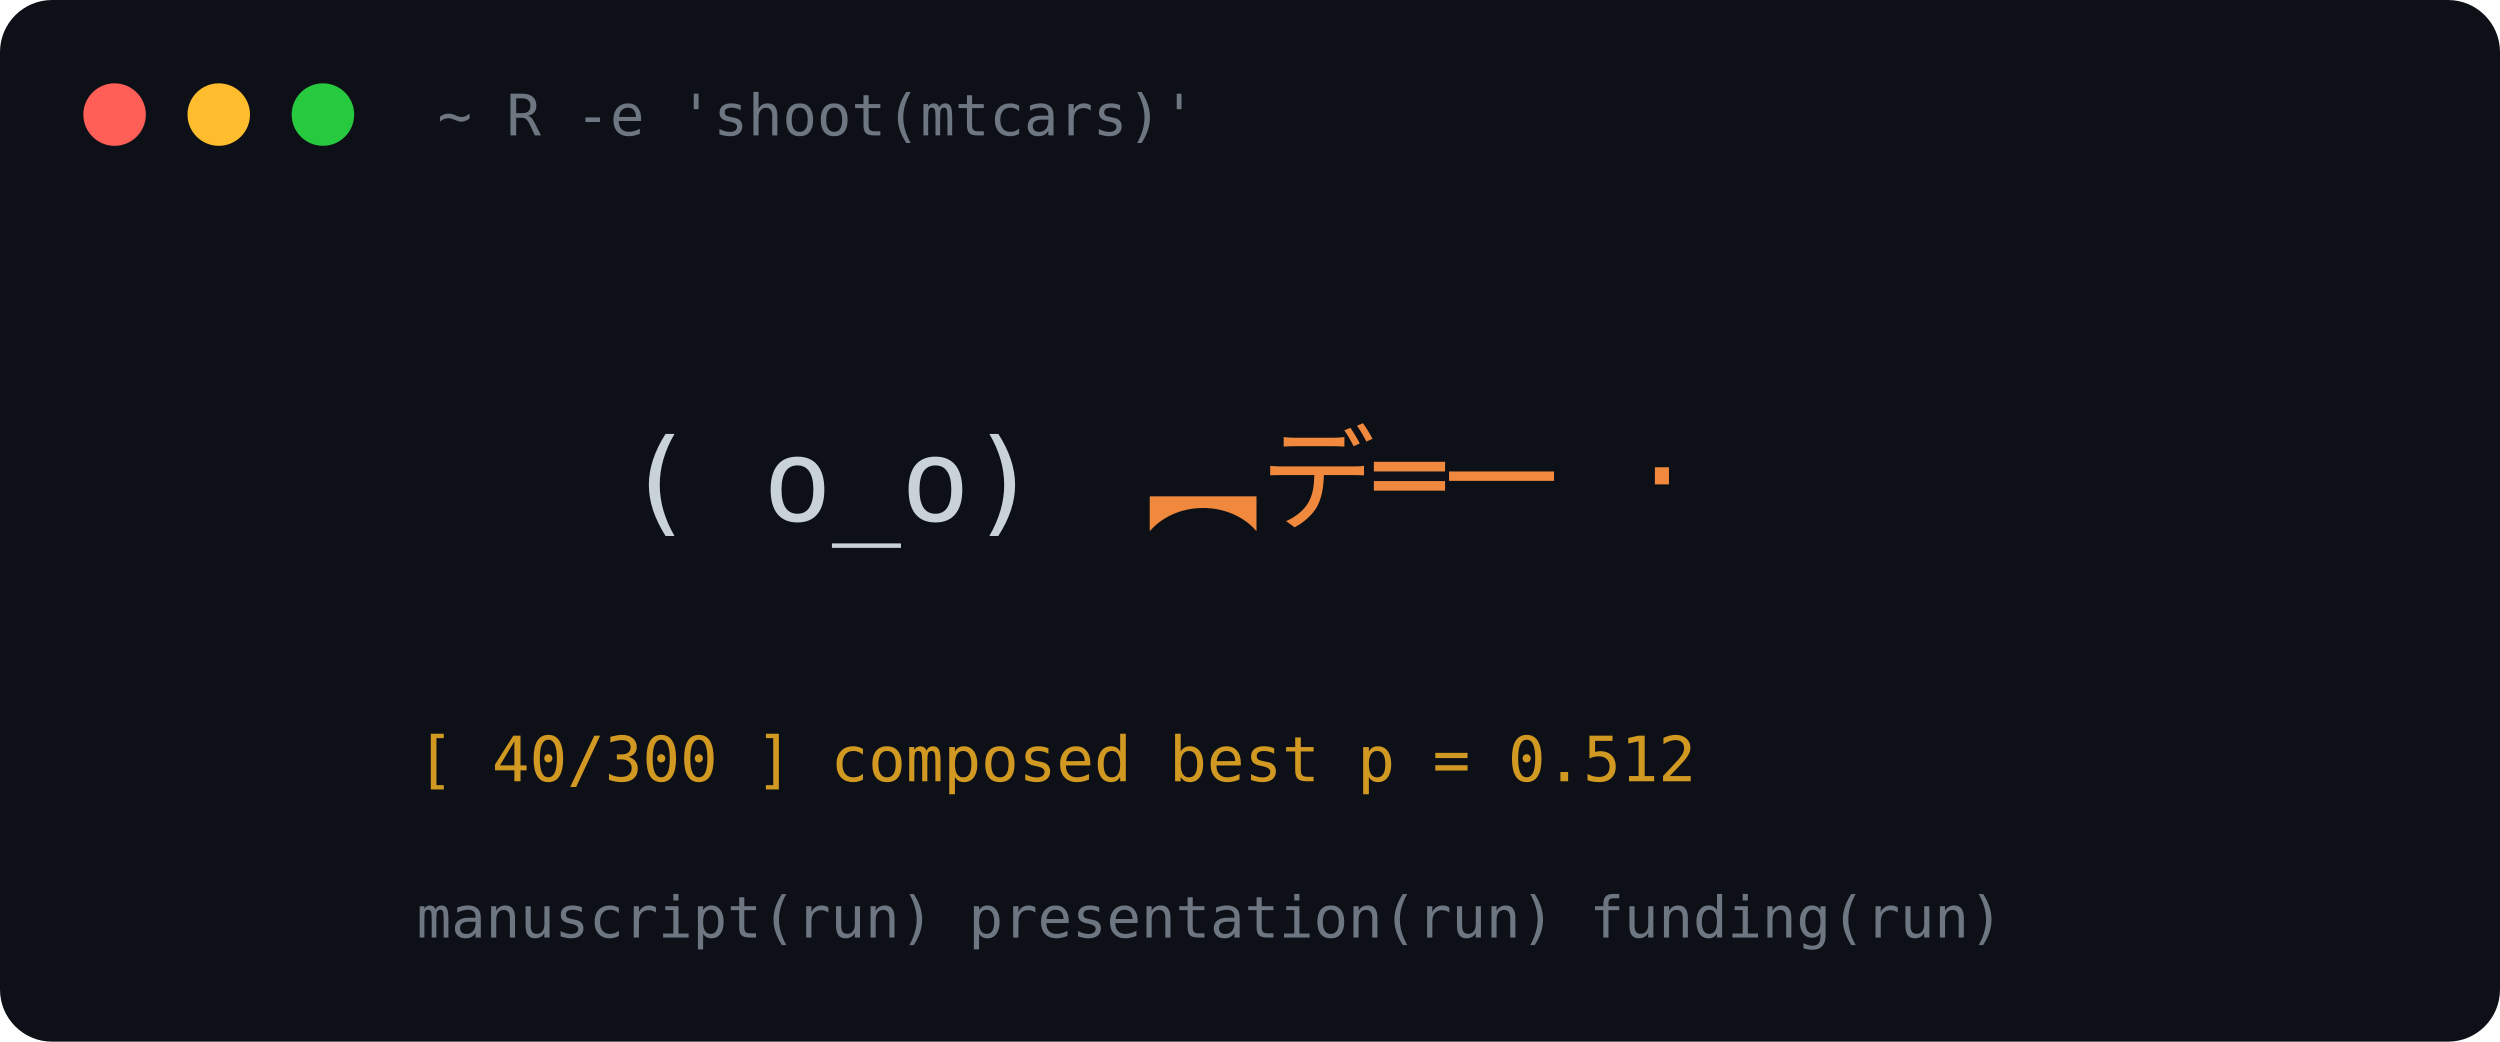
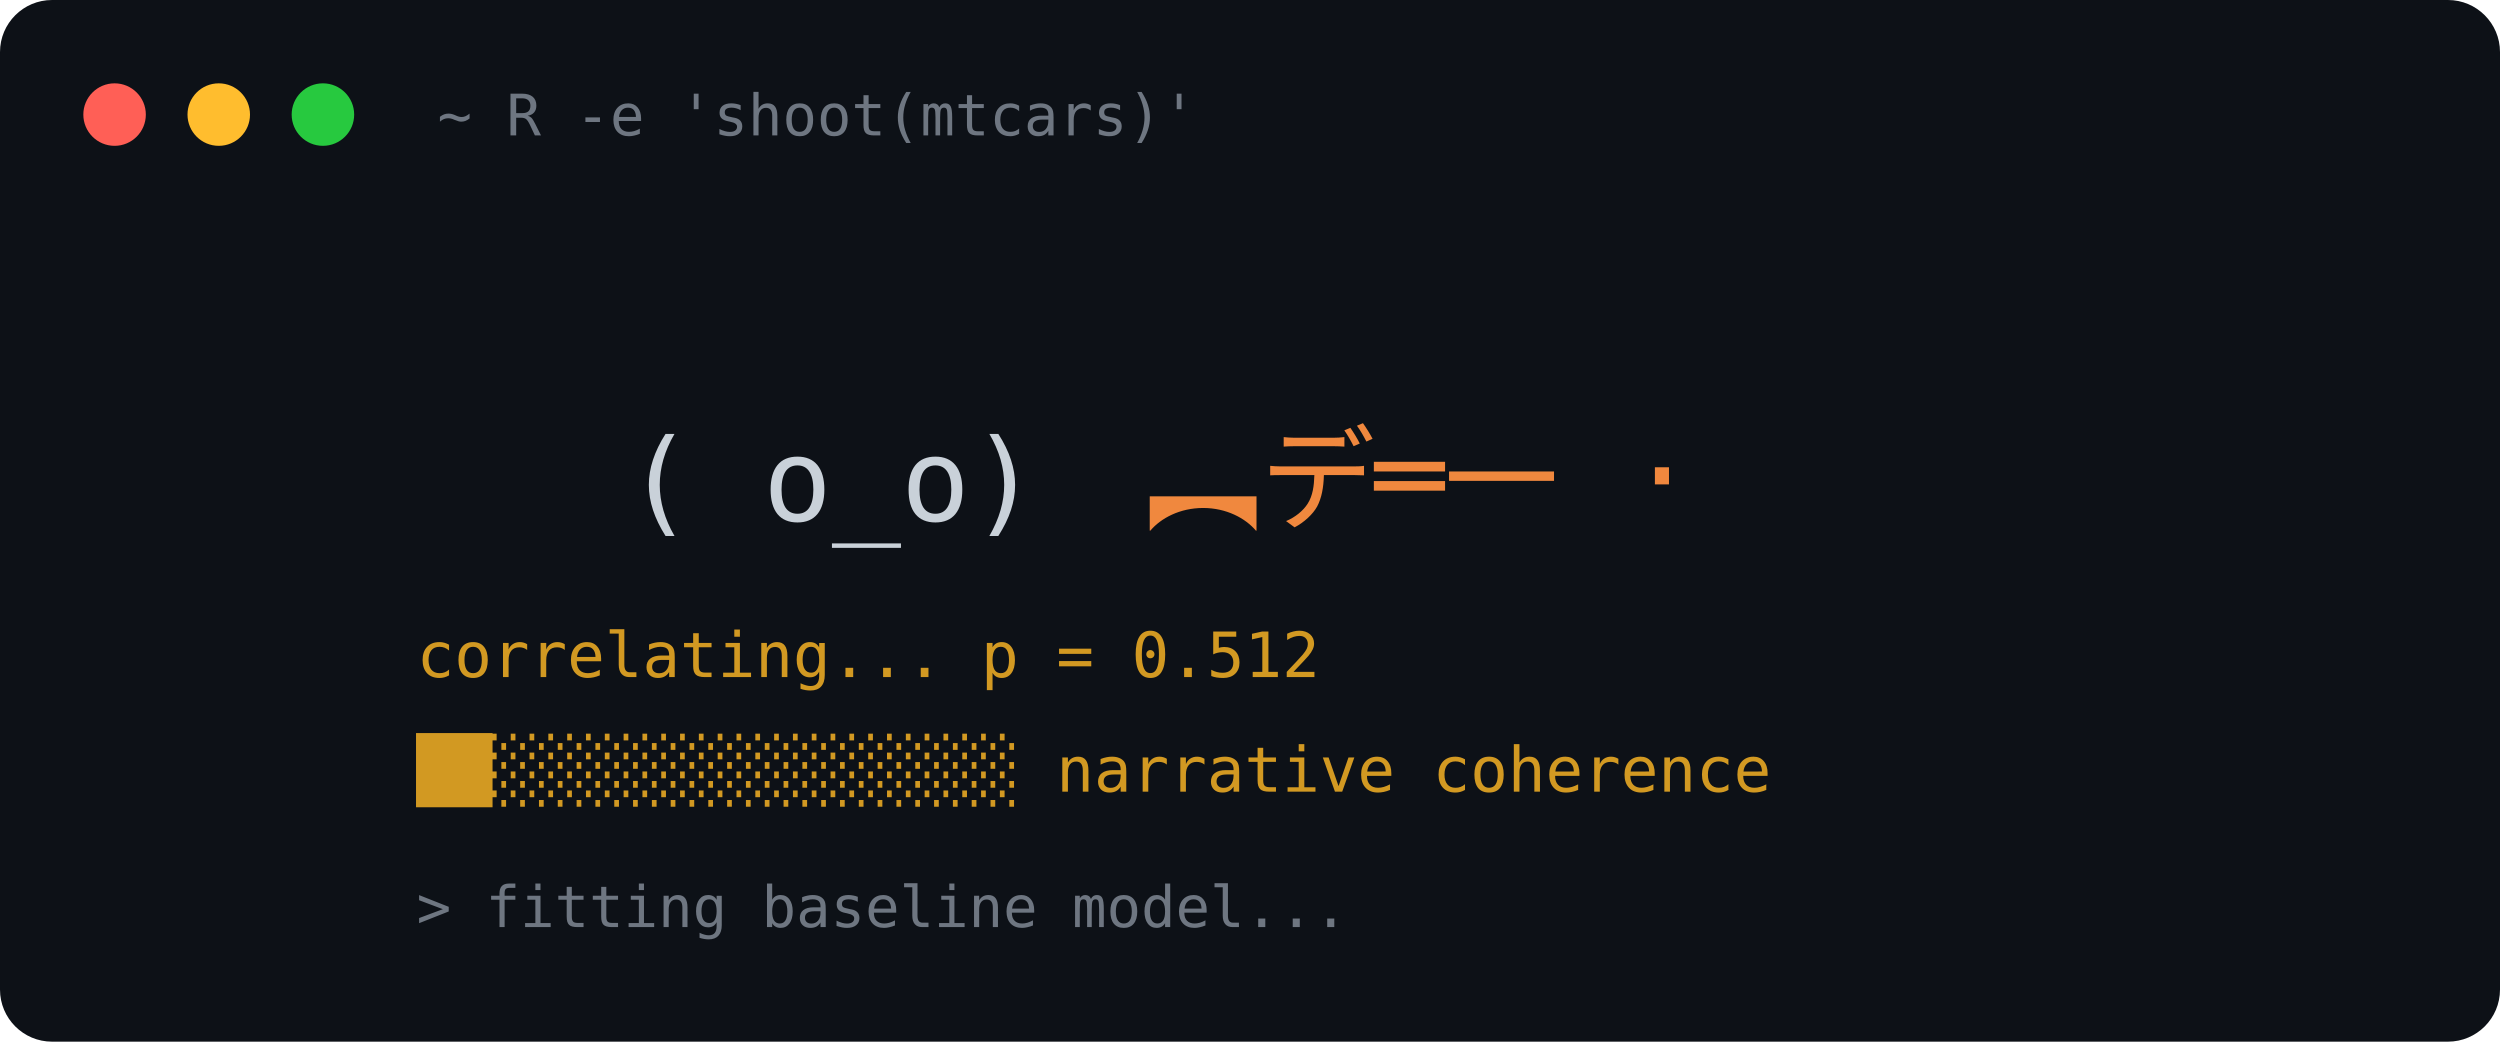
<svg xmlns="http://www.w3.org/2000/svg" viewBox="0 0 480 200" width="480" height="200" role="img" aria-label="texanshootR mascot animation">
  <defs>
    <style>
      .bg    { fill: #0d1117; }
      text   { font-family: ui-monospace, "SF Mono", "JetBrains Mono", "Cascadia Code", Menlo, Consolas, "Nirmala UI", monospace; }
      .face  { fill: #c9d1d9; font-size: 22px; }
      .gun   { fill: #f0883e; font-size: 22px; }
      .stat  { font-size: 12px; }
      .pwarm { fill: #d29922; }
      .phot  { fill: #f85149; }
      .pwin  { fill: #56d364; }
      .dim   { fill: #6e7681; font-size: 11px; }
    </style>
  </defs>
  <rect class="bg" width="480" height="200" rx="10" />
  <circle cx="22" cy="22" r="6" fill="#ff5f56" />
  <circle cx="42" cy="22" r="6" fill="#ffbd2e" />
  <circle cx="62" cy="22" r="6" fill="#27c93f" />
  <text class="dim" x="84" y="26">~ R -e 'shoot(mtcars)'</text>
  <g class="face">
    <text x="120" y="100" opacity="1">( o_o)
      <animate attributeName="opacity" values="1;0;0;0;0;0;0;1" keyTimes="0;0.143;0.286;0.429;0.571;0.714;0.857;1" dur="21s" repeatCount="indefinite" calcMode="discrete" />
    </text>
    <text x="120" y="100" opacity="0">( -_- )
      <animate attributeName="opacity" values="0;1;0;0;0;0;0;0" keyTimes="0;0.143;0.286;0.429;0.571;0.714;0.857;1" dur="21s" repeatCount="indefinite" calcMode="discrete" />
    </text>
    <text x="120" y="100" opacity="0">( o_o;)
      <animate attributeName="opacity" values="0;0;1;0;0;0;0;0" keyTimes="0;0.143;0.286;0.429;0.571;0.714;0.857;1" dur="21s" repeatCount="indefinite" calcMode="discrete" />
    </text>
    <text x="120" y="100" opacity="0">( •_•;)
      <animate attributeName="opacity" values="0;0;0;1;0;0;0;0" keyTimes="0;0.143;0.286;0.429;0.571;0.714;0.857;1" dur="21s" repeatCount="indefinite" calcMode="discrete" />
    </text>
    <text x="120" y="100" opacity="0">(&gt;_&lt;;)
      <animate attributeName="opacity" values="0;0;0;0;1;0;0;0" keyTimes="0;0.143;0.286;0.429;0.571;0.714;0.857;1" dur="21s" repeatCount="indefinite" calcMode="discrete" />
    </text>
    <text x="120" y="100" opacity="0">(ಠ_ಠ)
      <animate attributeName="opacity" values="0;0;0;0;0;1;0;0" keyTimes="0;0.143;0.286;0.429;0.571;0.714;0.857;1" dur="21s" repeatCount="indefinite" calcMode="discrete" />
    </text>
    <text x="120" y="100" opacity="0">( -_-)
      <animate attributeName="opacity" values="0;0;0;0;0;0;1;0" keyTimes="0;0.143;0.286;0.429;0.571;0.714;0.857;1" dur="21s" repeatCount="indefinite" calcMode="discrete" />
    </text>
  </g>
  <g class="gun">
    <text x="220" y="100" opacity="1">︻デ═一  ·
      <animate attributeName="opacity" values="1;0;0;0;1" keyTimes="0;0.25;0.5;0.75;1" dur="1.2s" repeatCount="indefinite" calcMode="discrete" />
    </text>
    <text x="220" y="100" opacity="0">︻デ═一   *
      <animate attributeName="opacity" values="0;1;0;0;0" keyTimes="0;0.25;0.5;0.75;1" dur="1.2s" repeatCount="indefinite" calcMode="discrete" />
    </text>
    <text x="220" y="100" opacity="0">︻デ═-   ·
      <animate attributeName="opacity" values="0;0;1;0;0" keyTimes="0;0.25;0.5;0.75;1" dur="1.2s" repeatCount="indefinite" calcMode="discrete" />
    </text>
    <text x="220" y="100" opacity="0">︻デ═一
      <animate attributeName="opacity" values="0;0;0;1;0" keyTimes="0;0.25;0.5;0.75;1" dur="1.2s" repeatCount="indefinite" calcMode="discrete" />
    </text>
  </g>
  <g>
-     <text class="stat pwarm" x="80" y="150" opacity="1">[  40/300 ]  composed     best p = 0.512
+     <text class="stat pwarm" x="80" y="130" opacity="1">correlating...  p = 0.512
      <animate attributeName="opacity" values="1;0;0;0;0;0;0;1" keyTimes="0;0.143;0.286;0.429;0.571;0.714;0.857;1" dur="21s" repeatCount="indefinite" calcMode="discrete" />
    </text>
-     <text class="stat pwarm" x="80" y="150" opacity="0">[  90/300 ]  uncertain    best p = 0.287
+     <text class="stat pwarm" x="80" y="130" opacity="0">causating...  p = 0.287
      <animate attributeName="opacity" values="0;1;0;0;0;0;0;0" keyTimes="0;0.143;0.286;0.429;0.571;0.714;0.857;1" dur="21s" repeatCount="indefinite" calcMode="discrete" />
    </text>
-     <text class="stat pwarm" x="80" y="150" opacity="0">[ 140/300 ]  worried      best p = 0.187
+     <text class="stat pwarm" x="80" y="130" opacity="0">reframing...  p = 0.187
      <animate attributeName="opacity" values="0;0;1;0;0;0;0;0" keyTimes="0;0.143;0.286;0.429;0.571;0.714;0.857;1" dur="21s" repeatCount="indefinite" calcMode="discrete" />
    </text>
-     <text class="stat phot" x="80" y="150" opacity="0">[ 190/300 ]  anxious      best p = 0.094
+     <text class="stat phot" x="80" y="130" opacity="0">subsetting...  p = 0.094
      <animate attributeName="opacity" values="0;0;0;1;0;0;0;0" keyTimes="0;0.143;0.286;0.429;0.571;0.714;0.857;1" dur="21s" repeatCount="indefinite" calcMode="discrete" />
    </text>
-     <text class="stat phot" x="80" y="150" opacity="0">[ 240/300 ]  panicked     best p = 0.061
+     <text class="stat phot" x="80" y="130" opacity="0">excluding Wednesdays...  p = 0.061
      <animate attributeName="opacity" values="0;0;0;0;1;0;0;0" keyTimes="0;0.143;0.286;0.429;0.571;0.714;0.857;1" dur="21s" repeatCount="indefinite" calcMode="discrete" />
    </text>
-     <text class="stat phot" x="80" y="150" opacity="0">[ 280/300 ]  desperate    *escalating to derived metrics*
+     <text class="stat phot" x="80" y="130" opacity="0">metric-laundering...  p = 0.058
      <animate attributeName="opacity" values="0;0;0;0;0;1;0;0" keyTimes="0;0.143;0.286;0.429;0.571;0.714;0.857;1" dur="21s" repeatCount="indefinite" calcMode="discrete" />
    </text>
-     <text class="stat pwin" x="80" y="150" opacity="0">[ 300/300 ]  PUBLISHABLE  p = 0.045  [OK]
+     <text class="stat pwin" x="80" y="130" opacity="0">[OK] significant  p = 0.045
      <animate attributeName="opacity" values="0;0;0;0;0;0;1;0" keyTimes="0;0.143;0.286;0.429;0.571;0.714;0.857;1" dur="21s" repeatCount="indefinite" calcMode="discrete" />
    </text>
  </g>
-   <text class="dim" x="80" y="180">manuscript(run)   presentation(run)   funding(run)</text>
+   <g>
+     <text class="stat pwarm" x="80" y="152" opacity="1">██░░░░░░░░░░░░░░ narrative coherence
+       <animate attributeName="opacity" values="1;0;0;0;0;0;0;1" keyTimes="0;0.143;0.286;0.429;0.571;0.714;0.857;1" dur="21s" repeatCount="indefinite" calcMode="discrete" />
+     </text>
+     <text class="stat pwarm" x="80" y="152" opacity="0">█████░░░░░░░░░░░ narrative coherence
+       <animate attributeName="opacity" values="0;1;0;0;0;0;0;0" keyTimes="0;0.143;0.286;0.429;0.571;0.714;0.857;1" dur="21s" repeatCount="indefinite" calcMode="discrete" />
+     </text>
+     <text class="stat pwarm" x="80" y="152" opacity="0">████████░░░░░░░░ narrative coherence
+       <animate attributeName="opacity" values="0;0;1;0;0;0;0;0" keyTimes="0;0.143;0.286;0.429;0.571;0.714;0.857;1" dur="21s" repeatCount="indefinite" calcMode="discrete" />
+     </text>
+     <text class="stat phot" x="80" y="152" opacity="0">██████████░░░░░░ narrative coherence
+       <animate attributeName="opacity" values="0;0;0;1;0;0;0;0" keyTimes="0;0.143;0.286;0.429;0.571;0.714;0.857;1" dur="21s" repeatCount="indefinite" calcMode="discrete" />
+     </text>
+     <text class="stat phot" x="80" y="152" opacity="0">█████████████░░░ narrative coherence
+       <animate attributeName="opacity" values="0;0;0;0;1;0;0;0" keyTimes="0;0.143;0.286;0.429;0.571;0.714;0.857;1" dur="21s" repeatCount="indefinite" calcMode="discrete" />
+     </text>
+     <text class="stat phot" x="80" y="152" opacity="0">███████████████░ narrative coherence
+       <animate attributeName="opacity" values="0;0;0;0;0;1;0;0" keyTimes="0;0.143;0.286;0.429;0.571;0.714;0.857;1" dur="21s" repeatCount="indefinite" calcMode="discrete" />
+     </text>
+     <text class="stat pwin" x="80" y="152" opacity="0">████████████████ narrative coherence
+       <animate attributeName="opacity" values="0;0;0;0;0;0;1;0" keyTimes="0;0.143;0.286;0.429;0.571;0.714;0.857;1" dur="21s" repeatCount="indefinite" calcMode="discrete" />
+     </text>
+   </g>
+   <g>
+     <text class="dim" x="80" y="178" opacity="1">&gt; fitting baseline model...
+       <animate attributeName="opacity" values="1;0;0;0;0;0;0;1" keyTimes="0;0.143;0.286;0.429;0.571;0.714;0.857;1" dur="21s" repeatCount="indefinite" calcMode="discrete" />
+     </text>
+     <text class="dim" x="80" y="178" opacity="0">&gt; trying log(y) ~ x + z...
+       <animate attributeName="opacity" values="0;1;0;0;0;0;0;0" keyTimes="0;0.143;0.286;0.429;0.571;0.714;0.857;1" dur="21s" repeatCount="indefinite" calcMode="discrete" />
+     </text>
+     <text class="dim" x="80" y="178" opacity="0">&gt; dropping influential outliers...
+       <animate attributeName="opacity" values="0;0;1;0;0;0;0;0" keyTimes="0;0.143;0.286;0.429;0.571;0.714;0.857;1" dur="21s" repeatCount="indefinite" calcMode="discrete" />
+     </text>
+     <text class="dim" x="80" y="178" opacity="0">&gt; adding three-way interaction...
+       <animate attributeName="opacity" values="0;0;0;1;0;0;0;0" keyTimes="0;0.143;0.286;0.429;0.571;0.714;0.857;1" dur="21s" repeatCount="indefinite" calcMode="discrete" />
+     </text>
+     <text class="dim" x="80" y="178" opacity="0">&gt; excluding pre-2009 observations...
+       <animate attributeName="opacity" values="0;0;0;0;1;0;0;0" keyTimes="0;0.143;0.286;0.429;0.571;0.714;0.857;1" dur="21s" repeatCount="indefinite" calcMode="discrete" />
+     </text>
+     <text class="dim" x="80" y="178" opacity="0">&gt; constructing effort-normalized ecological index...
+       <animate attributeName="opacity" values="0;0;0;0;0;1;0;0" keyTimes="0;0.143;0.286;0.429;0.571;0.714;0.857;1" dur="21s" repeatCount="indefinite" calcMode="discrete" />
+     </text>
+     <text class="dim" x="80" y="178" opacity="0">&gt; [OK] narrative coherence achieved.
+       <animate attributeName="opacity" values="0;0;0;0;0;0;1;0" keyTimes="0;0.143;0.286;0.429;0.571;0.714;0.857;1" dur="21s" repeatCount="indefinite" calcMode="discrete" />
+     </text>
+   </g>
</svg>
